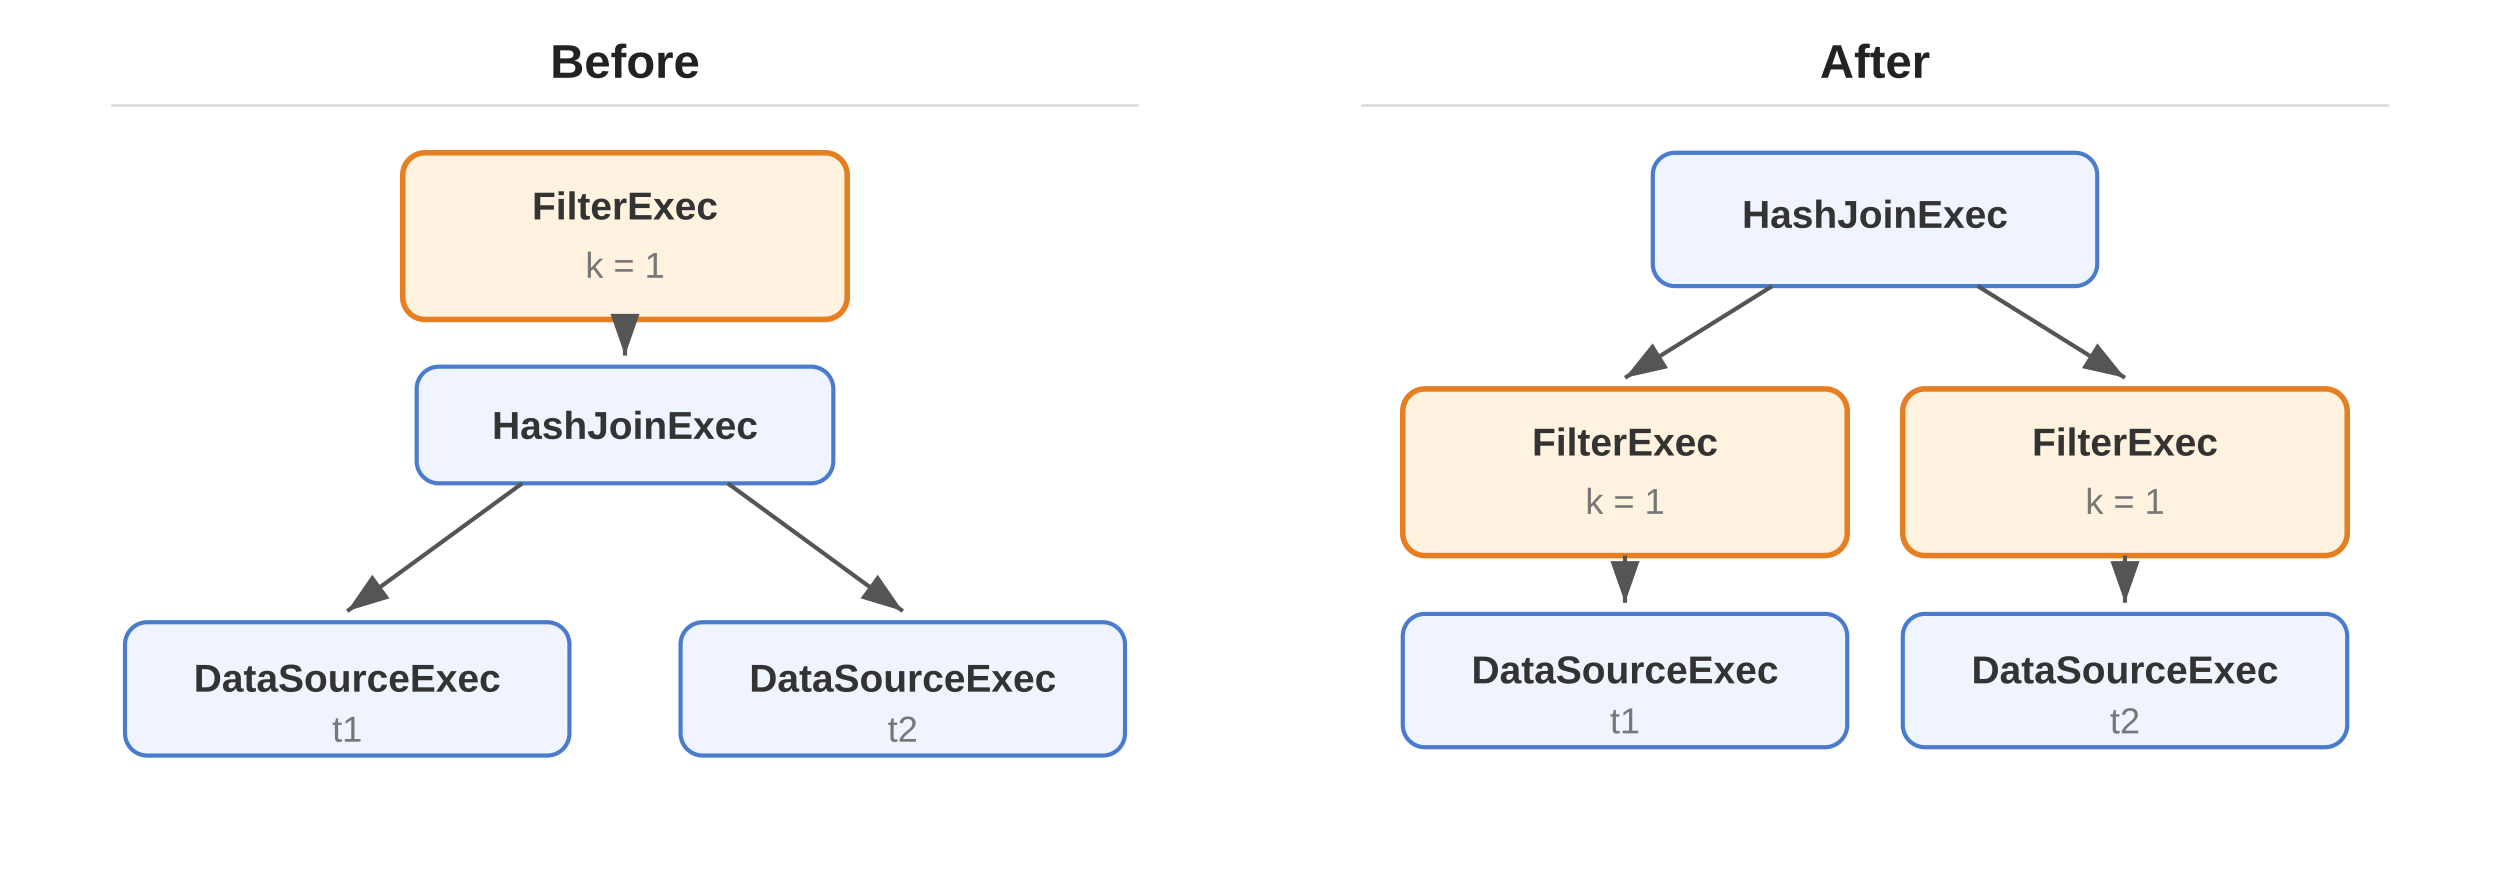
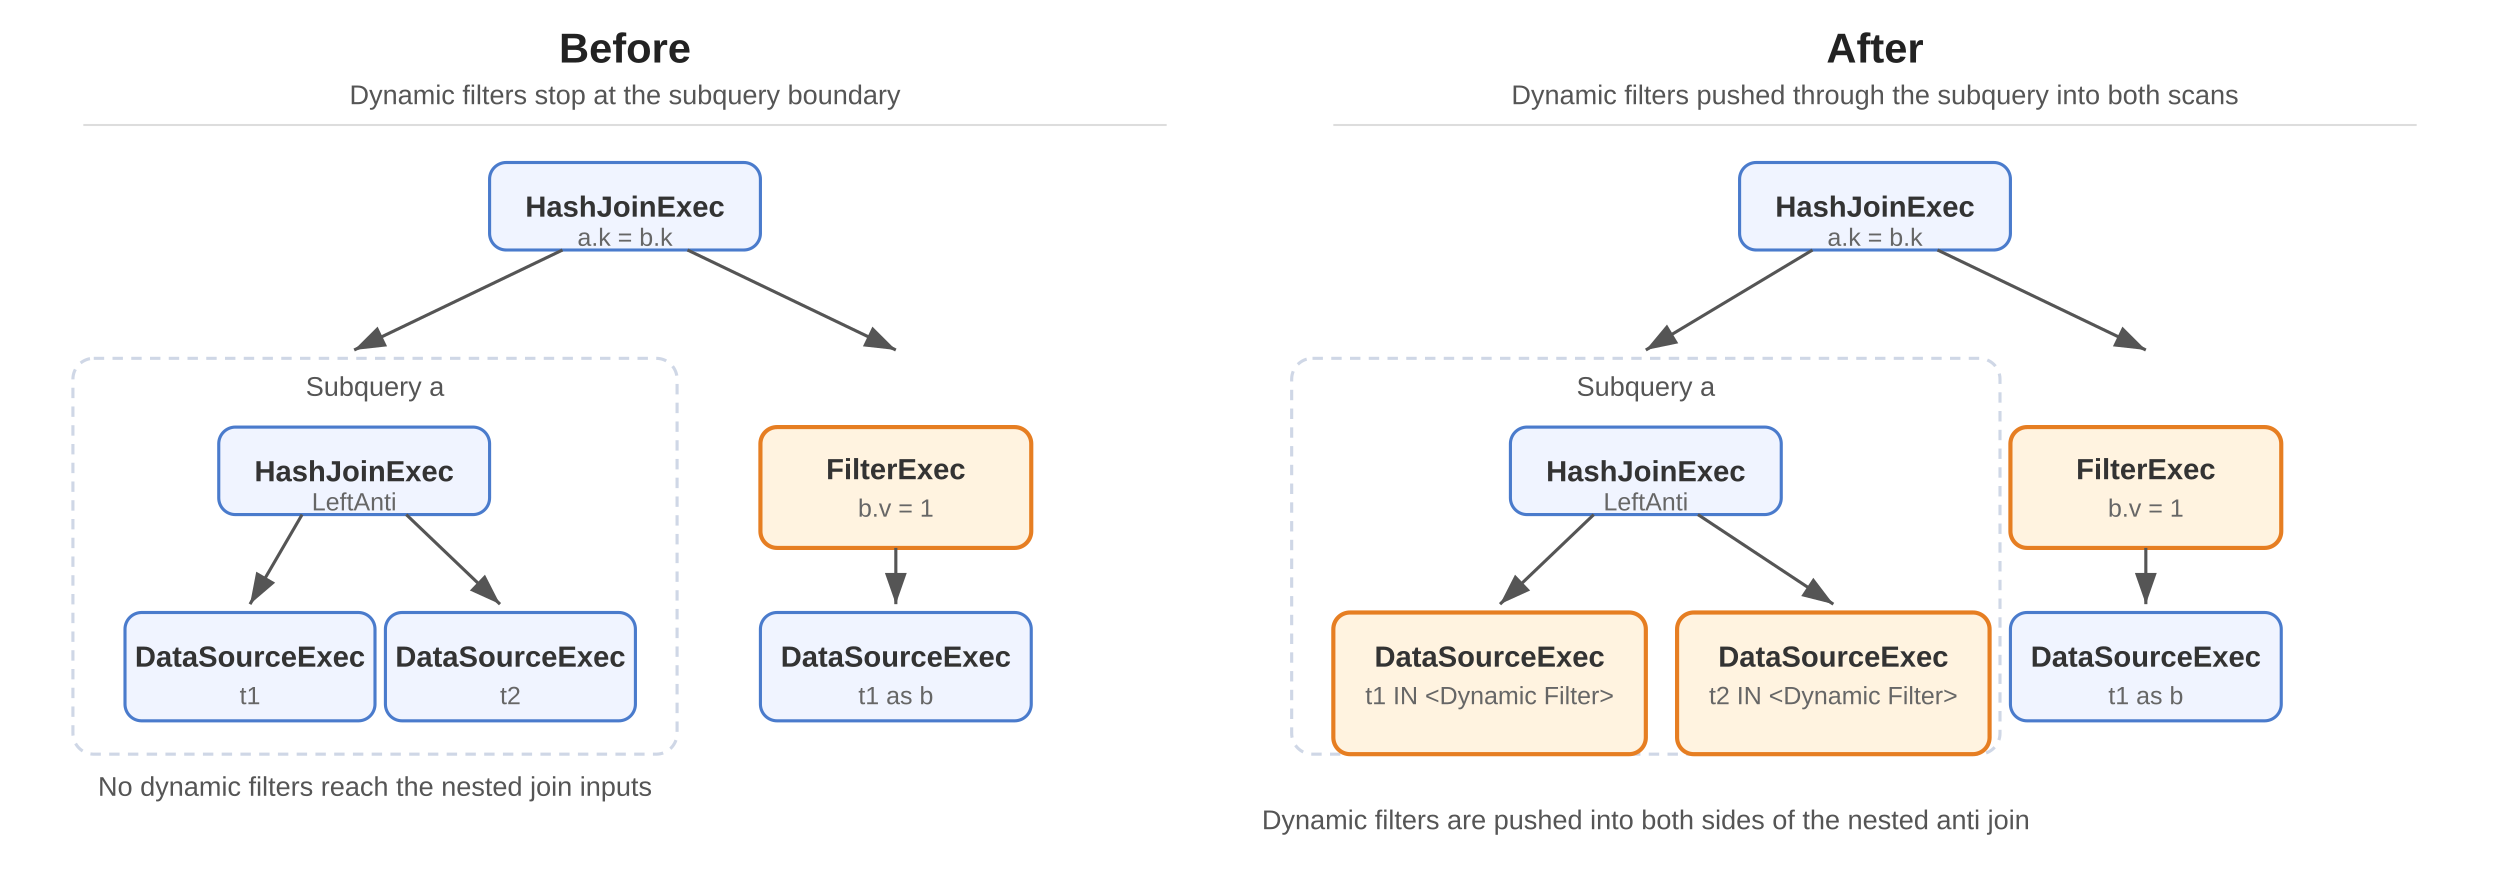
- <svg xmlns="http://www.w3.org/2000/svg" viewBox="0 0 900 320">
+ <svg xmlns="http://www.w3.org/2000/svg" viewBox="0 0 1200 430">
  <defs>
    <marker id="arrow" markerWidth="10" markerHeight="7" refX="10" refY="3.5" orient="auto">
      <polygon points="0 0, 10 3.5, 0 7" fill="#555" />
    </marker>
  </defs>
  <style>
    text { font-family: 'Segoe UI', Arial, sans-serif; }
-     .title { font-size: 17px; font-weight: 700; fill: #222; }
+     .title { font-size: 20px; font-weight: 700; fill: #222; }
+     .note { font-size: 13px; fill: #555; text-anchor: middle; }
    .stage { fill: #f0f4ff; stroke: #4a7bcc; stroke-width: 1.5; rx: 8; }
    .highlight { fill: #fff3e0; stroke: #e67e22; stroke-width: 2; rx: 8; }
    .label { font-size: 14px; fill: #333; text-anchor: middle; font-weight: 600; }
-     .sublabel { font-size: 13px; fill: #777; text-anchor: middle; }
+     .sublabel { font-size: 12px; fill: #666; text-anchor: middle; }
+     .group { fill: none; stroke: #cfd7e6; stroke-width: 1.5; stroke-dasharray: 5 4; rx: 10; }
  </style>
-   <text class="title" x="225" y="28" text-anchor="middle">Before</text>
-   <line x1="40" y1="38" x2="410" y2="38" stroke="#ddd" stroke-width="1" />
-   <rect class="highlight" x="145" y="55" width="160" height="60" />
-   <text class="label" x="225" y="79">FilterExec</text>
-   <text class="sublabel" x="225" y="100">k = 1</text>
-   <line x1="225" y1="115" x2="225" y2="128" stroke="#555" stroke-width="1.5" marker-end="url(#arrow)" />
-   <rect class="stage" x="150" y="132" width="150" height="42" />
-   <text class="label" x="225" y="158">HashJoinExec</text>
-   <line x1="188" y1="174" x2="125" y2="220" stroke="#555" stroke-width="1.5" marker-end="url(#arrow)" />
-   <line x1="262" y1="174" x2="325" y2="220" stroke="#555" stroke-width="1.5" marker-end="url(#arrow)" />
-   <rect class="stage" x="45" y="224" width="160" height="48" />
-   <text class="label" x="125" y="249">DataSourceExec</text>
-   <text class="sublabel" x="125" y="267">t1</text>
-   <rect class="stage" x="245" y="224" width="160" height="48" />
-   <text class="label" x="325" y="249">DataSourceExec</text>
-   <text class="sublabel" x="325" y="267">t2</text>
-   <text class="title" x="675" y="28" text-anchor="middle">After</text>
-   <line x1="490" y1="38" x2="860" y2="38" stroke="#ddd" stroke-width="1" />
-   <rect class="stage" x="595" y="55" width="160" height="48" />
-   <text class="label" x="675" y="82">HashJoinExec</text>
-   <line x1="638" y1="103" x2="585" y2="136" stroke="#555" stroke-width="1.5" marker-end="url(#arrow)" />
-   <line x1="712" y1="103" x2="765" y2="136" stroke="#555" stroke-width="1.5" marker-end="url(#arrow)" />
-   <rect class="highlight" x="505" y="140" width="160" height="60" />
-   <text class="label" x="585" y="164">FilterExec</text>
-   <text class="sublabel" x="585" y="185">k = 1</text>
-   <rect class="highlight" x="685" y="140" width="160" height="60" />
-   <text class="label" x="765" y="164">FilterExec</text>
-   <text class="sublabel" x="765" y="185">k = 1</text>
-   <line x1="585" y1="200" x2="585" y2="217" stroke="#555" stroke-width="1.5" marker-end="url(#arrow)" />
-   <line x1="765" y1="200" x2="765" y2="217" stroke="#555" stroke-width="1.5" marker-end="url(#arrow)" />
-   <rect class="stage" x="505" y="221" width="160" height="48" />
-   <text class="label" x="585" y="246">DataSourceExec</text>
-   <text class="sublabel" x="585" y="264">t1</text>
-   <rect class="stage" x="685" y="221" width="160" height="48" />
-   <text class="label" x="765" y="246">DataSourceExec</text>
-   <text class="sublabel" x="765" y="264">t2</text>
+   <text class="title" x="300" y="30" text-anchor="middle">Before</text>
+   <text class="note" x="300" y="50" text-anchor="middle">Dynamic filters stop at the subquery boundary</text>
+   <line x1="40" y1="60" x2="560" y2="60" stroke="#ddd" stroke-width="1" />
+   <rect class="stage" x="235" y="78" width="130" height="42" />
+   <text class="label" x="300" y="104">HashJoinExec</text>
+   <text class="sublabel" x="300" y="118">a.k = b.k</text>
+   <line x1="270" y1="120" x2="170" y2="168" stroke="#555" stroke-width="1.5" marker-end="url(#arrow)" />
+   <line x1="330" y1="120" x2="430" y2="168" stroke="#555" stroke-width="1.5" marker-end="url(#arrow)" />
+   <rect class="group" x="35" y="172" width="290" height="190" rx="10" />
+   <text class="note" x="180" y="190">Subquery a</text>
+   <rect class="stage" x="105" y="205" width="130" height="42" />
+   <text class="label" x="170" y="231">HashJoinExec</text>
+   <text class="sublabel" x="170" y="245">LeftAnti</text>
+   <line x1="145" y1="247" x2="120" y2="290" stroke="#555" stroke-width="1.5" marker-end="url(#arrow)" />
+   <line x1="195" y1="247" x2="240" y2="290" stroke="#555" stroke-width="1.5" marker-end="url(#arrow)" />
+   <rect class="stage" x="60" y="294" width="120" height="52" />
+   <text class="label" x="120" y="320">DataSourceExec</text>
+   <text class="sublabel" x="120" y="338">t1</text>
+   <rect class="stage" x="185" y="294" width="120" height="52" />
+   <text class="label" x="245" y="320">DataSourceExec</text>
+   <text class="sublabel" x="245" y="338">t2</text>
+   <rect class="highlight" x="365" y="205" width="130" height="58" />
+   <text class="label" x="430" y="230">FilterExec</text>
+   <text class="sublabel" x="430" y="248">b.v = 1</text>
+   <line x1="430" y1="263" x2="430" y2="290" stroke="#555" stroke-width="1.5" marker-end="url(#arrow)" />
+   <rect class="stage" x="365" y="294" width="130" height="52" />
+   <text class="label" x="430" y="320">DataSourceExec</text>
+   <text class="sublabel" x="430" y="338">t1 as b</text>
+   <text class="note" x="180" y="382">No dynamic filters reach the nested join inputs</text>
+   <text class="title" x="900" y="30" text-anchor="middle">After</text>
+   <text class="note" x="900" y="50" text-anchor="middle">Dynamic filters pushed through the subquery into both scans</text>
+   <line x1="640" y1="60" x2="1160" y2="60" stroke="#ddd" stroke-width="1" />
+   <rect class="stage" x="835" y="78" width="130" height="42" />
+   <text class="label" x="900" y="104">HashJoinExec</text>
+   <text class="sublabel" x="900" y="118">a.k = b.k</text>
+   <line x1="870" y1="120" x2="790" y2="168" stroke="#555" stroke-width="1.5" marker-end="url(#arrow)" />
+   <line x1="930" y1="120" x2="1030" y2="168" stroke="#555" stroke-width="1.5" marker-end="url(#arrow)" />
+   <rect class="group" x="620" y="172" width="340" height="190" rx="10" />
+   <text class="note" x="790" y="190">Subquery a</text>
+   <rect class="stage" x="725" y="205" width="130" height="42" />
+   <text class="label" x="790" y="231">HashJoinExec</text>
+   <text class="sublabel" x="790" y="245">LeftAnti</text>
+   <line x1="765" y1="247" x2="720" y2="290" stroke="#555" stroke-width="1.5" marker-end="url(#arrow)" />
+   <line x1="815" y1="247" x2="880" y2="290" stroke="#555" stroke-width="1.5" marker-end="url(#arrow)" />
+   <rect class="highlight" x="640" y="294" width="150" height="68" />
+   <text class="label" x="715" y="320">DataSourceExec</text>
+   <text class="sublabel" x="715" y="338">t1 IN &lt;Dynamic Filter&gt;</text>
+   <rect class="highlight" x="805" y="294" width="150" height="68" />
+   <text class="label" x="880" y="320">DataSourceExec</text>
+   <text class="sublabel" x="880" y="338">t2 IN &lt;Dynamic Filter&gt;</text>
+   <rect class="highlight" x="965" y="205" width="130" height="58" />
+   <text class="label" x="1030" y="230">FilterExec</text>
+   <text class="sublabel" x="1030" y="248">b.v = 1</text>
+   <line x1="1030" y1="263" x2="1030" y2="290" stroke="#555" stroke-width="1.5" marker-end="url(#arrow)" />
+   <rect class="stage" x="965" y="294" width="130" height="52" />
+   <text class="label" x="1030" y="320">DataSourceExec</text>
+   <text class="sublabel" x="1030" y="338">t1 as b</text>
+   <text class="note" x="790" y="398">Dynamic filters are pushed into both sides of the nested anti join</text>
</svg>
